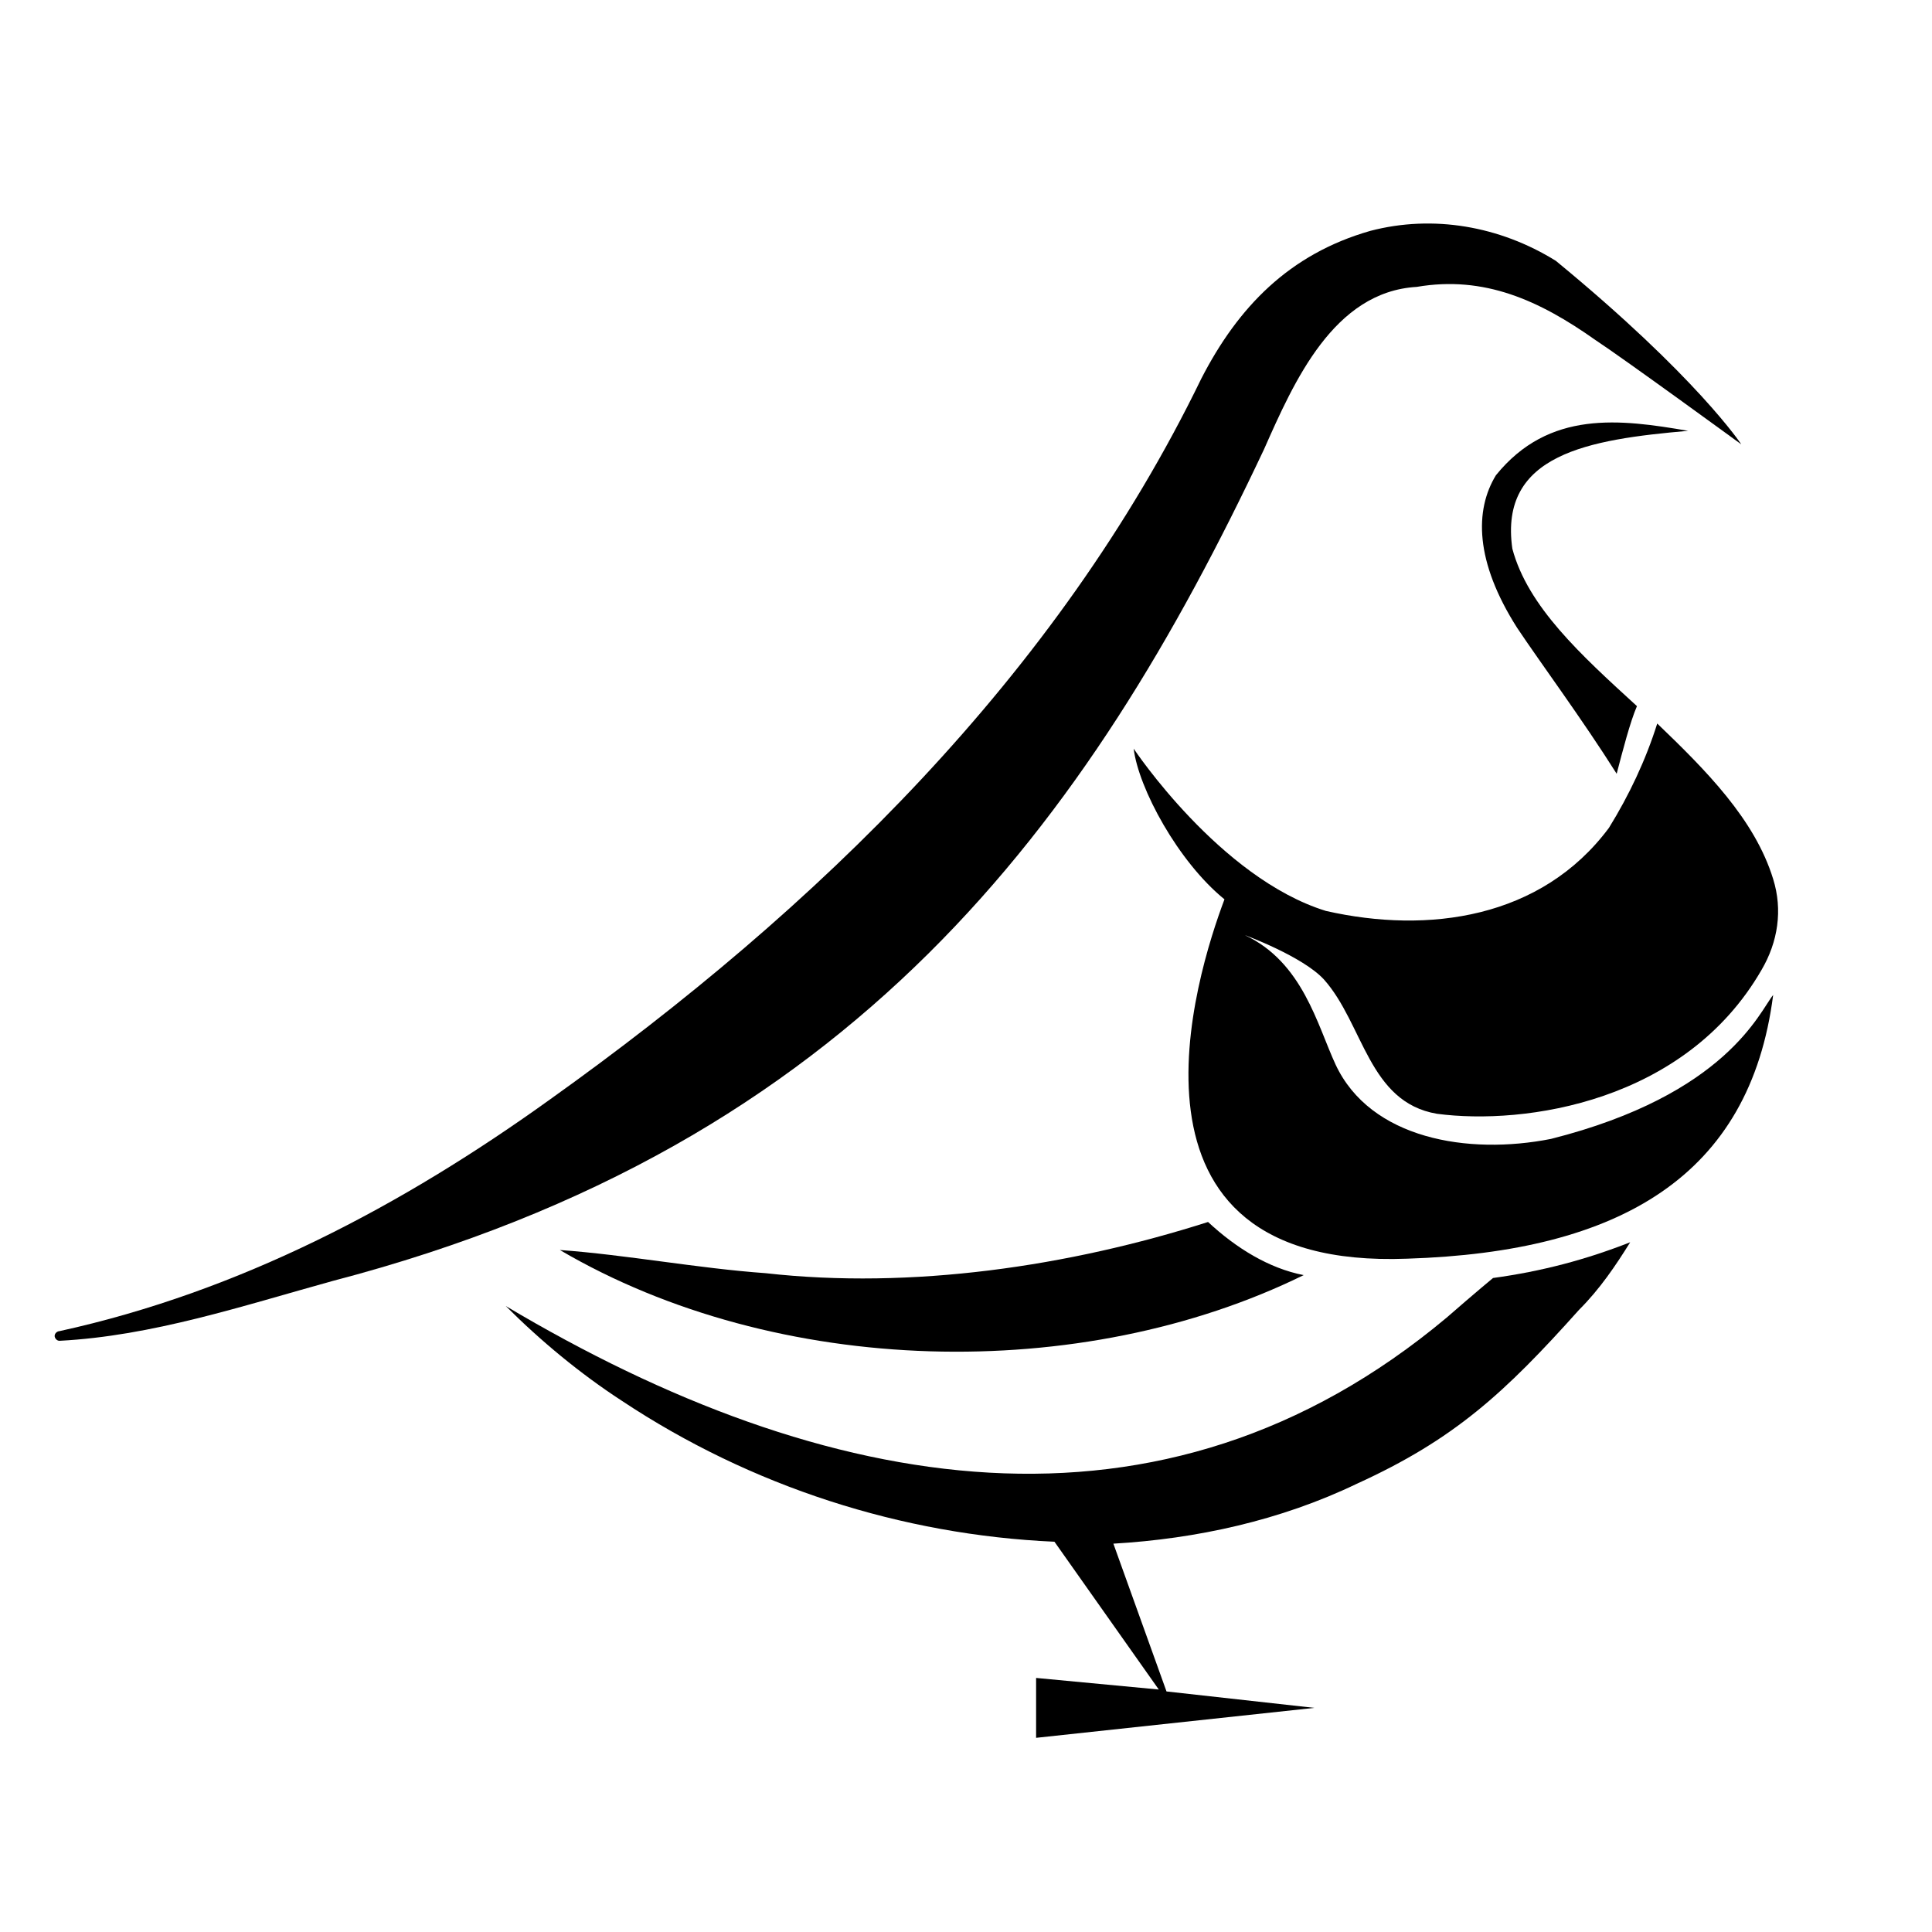
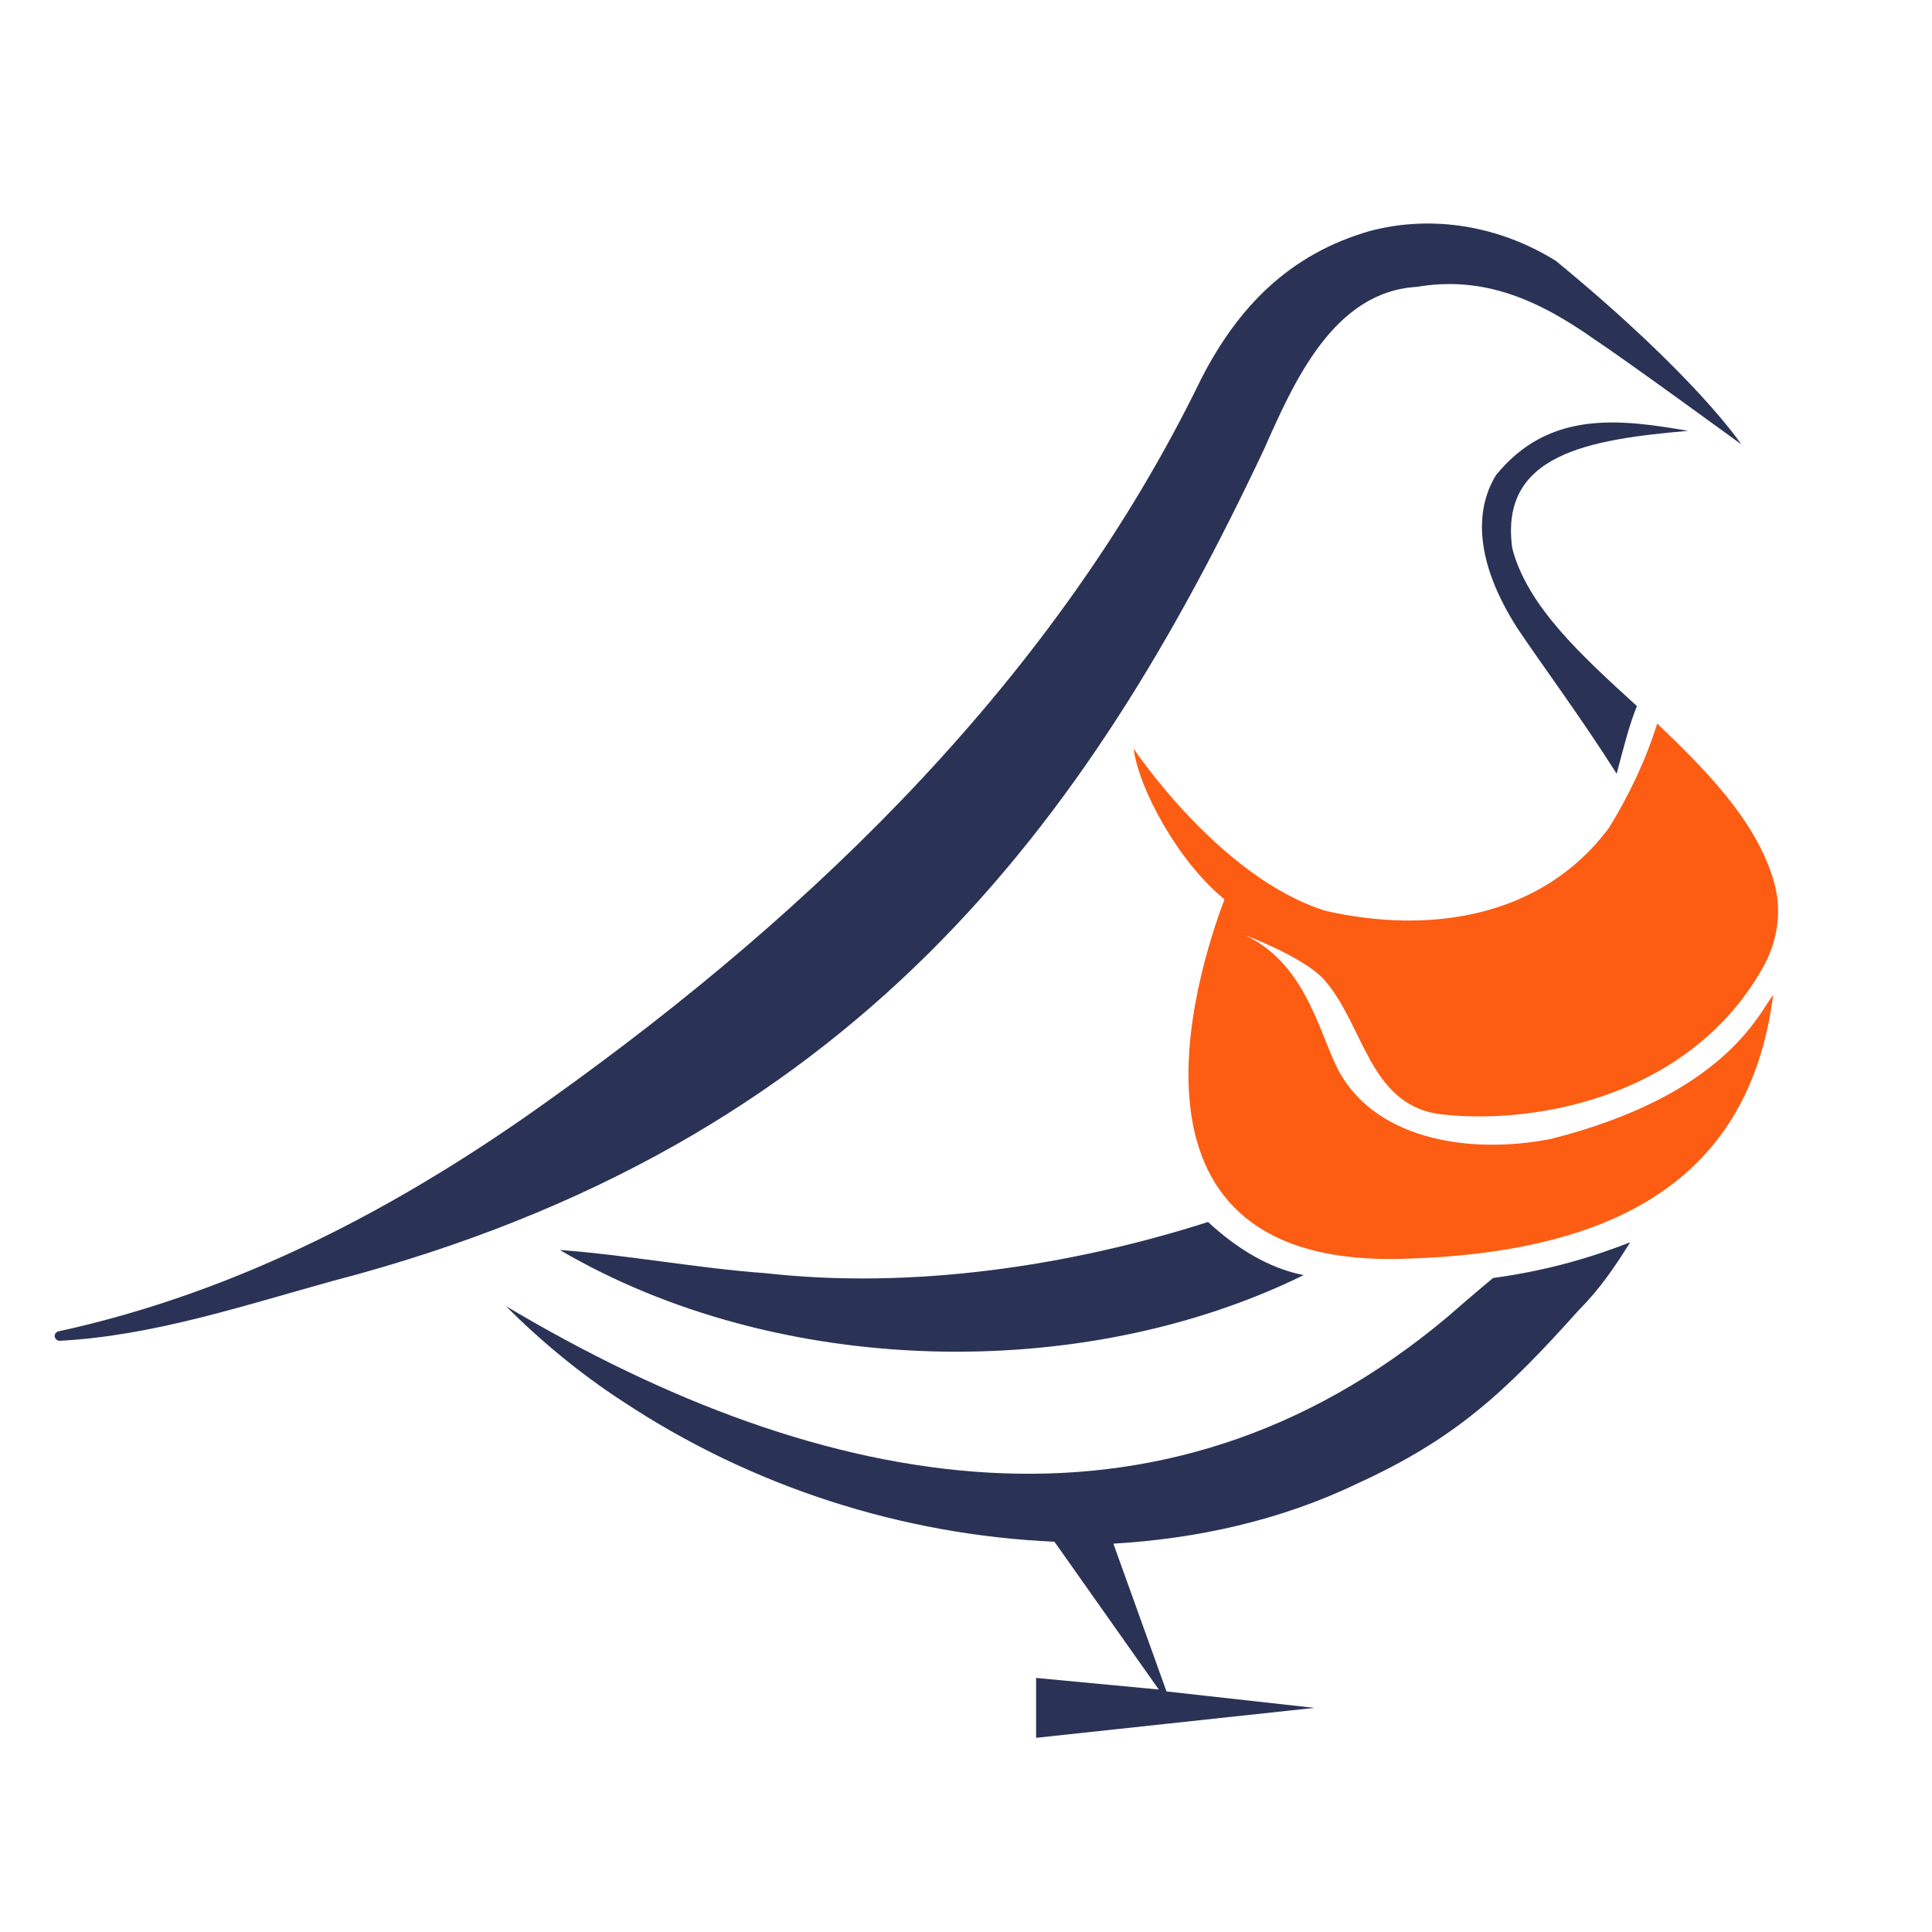
- <svg xmlns="http://www.w3.org/2000/svg" xmlns:xlink="http://www.w3.org/1999/xlink" version="1.1" id="レイヤー_1" x="0px" y="0px" viewBox="0 0 200 200" style="enable-background:new 0 0 200 200;" xml:space="preserve">
-   <g>
-     <defs>
-       <rect id="SVGID_1_" x="-152.4" y="-108.1" width="200" height="200" />
-     </defs>
-     <clipPath id="SVGID_00000044175614801181745870000009083204906781684640_">
-       <use xlink:href="#SVGID_1_" style="overflow:visible;" />
-     </clipPath>
-   </g>
+ <svg xmlns="http://www.w3.org/2000/svg" version="1.1" id="レイヤー_1" x="0px" y="0px" viewBox="0 0 200 200" style="enable-background:new 0 0 200 200;" xml:space="preserve">
+   <style type="text/css">
+ 	.st0{fill:#2A3356;}
+ 	.st1{fill:#FC5D13;}
+ </style>
  <g id="グループ_56385" transform="translate(-205.743 -501.001)">
-     <path id="パス_104894" d="M366.8,528c-5.8-3.6-12.7-4.8-19.2-3.1c-8.4,2.4-13.7,7.9-17.5,15.3c-14.9,30.7-39.8,54.9-67.4,74.6   c-15.3,11-32.1,19.9-50.8,24c-0.2,0-0.5,0.2-0.5,0.5c0,0.2,0.2,0.5,0.5,0.5c9.6-0.5,18.9-3.6,28.3-6.2c54-14.1,78.2-47.5,96.4-86.1   c3.1-7,7.2-16.3,15.8-16.8c7-1.2,12.7,1.4,18.5,5.5c2.9,1.9,15.1,10.8,15.1,10.8S381.4,540,366.8,528" />
-     <path id="パス_104895" d="M375.2,574.1c-5.8-5.3-11.3-10.3-12.9-16.3c-1.4-9.8,7.9-11.3,18.2-12.2c-7-1.2-14.4-2.2-19.9,4.6   c-2.2,3.6-2.2,8.9,2.2,15.8c2.4,3.6,6.7,9.4,10.3,15.1C373.7,578.8,374.5,575.7,375.2,574.1" />
-     <path id="パス_104896" d="M366.3,618.9c-8.6,1.7-18.7,0-22.3-7.7c-1.9-4.1-3.4-10.6-9.4-13.4c0,0,6,2.2,8.2,4.6   c4.1,4.6,4.6,12.7,11.7,13.9c9.1,1.2,25.7-1.2,33.6-14.9c1.7-2.9,2.2-6.2,1.2-9.4l0,0l0,0c-1.9-6.2-7-11.3-12-16.1   c-1.2,3.8-2.9,7.4-5,10.8c-7,9.4-18.7,11-29.3,8.6c-11-3.4-19.9-16.8-19.9-16.8c0.5,4.1,4.6,11.7,9.4,15.6   c-2.9,7.7-12.7,38.4,18.9,37.2c22.1-0.7,35.5-8.6,37.9-27.3C387.9,605.7,384.5,614.3,366.3,618.9" />
-     <path id="パス_104897" d="M330.8,627.5c-14.4,4.6-30.7,7-45.8,5.3c-7-0.5-14.4-1.9-21.3-2.4c22.5,13.2,54,13.9,77,2.6   C337.1,632.3,333.7,630.2,330.8,627.5" />
-     <path id="パス_104898" d="M360.3,633.3c0,0-1.7,1.4-4.8,4.1c-29.5,24.7-64.3,18.5-97.4-1.2c3.6,3.6,7.7,7,12,9.8   c13.4,8.9,29,13.9,44.8,14.6l10.8,15.3l-12.7-1.2v6.2l28.8-3.1l-15.3-1.7l-5.5-15.3c8.6-0.5,17.3-2.4,25.2-6.2   c10.1-4.6,15.3-9.4,23-18c2.2-2.2,3.8-4.6,5.3-7C369.9,631.4,365.4,632.6,360.3,633.3" />
+     <path id="パス_104894" class="st0" d="M366.8,528c-5.8-3.6-12.7-4.8-19.2-3.1c-8.4,2.4-13.7,7.9-17.5,15.3   c-14.9,30.7-39.8,54.9-67.4,74.6c-15.3,11-32.1,19.9-50.8,24c-0.2,0-0.5,0.2-0.5,0.5c0,0.2,0.2,0.5,0.5,0.5   c9.6-0.5,18.9-3.6,28.3-6.2c54-14.1,78.2-47.5,96.4-86.1c3.1-7,7.2-16.3,15.8-16.8c7-1.2,12.7,1.4,18.5,5.5   c2.9,1.9,15.1,10.8,15.1,10.8S381.4,540,366.8,528" />
+     <path id="パス_104895" class="st0" d="M375.2,574.1c-5.8-5.3-11.3-10.3-12.9-16.3c-1.4-9.8,7.9-11.3,18.2-12.2   c-7-1.2-14.4-2.2-19.9,4.6c-2.2,3.6-2.2,8.9,2.2,15.8c2.4,3.6,6.7,9.4,10.3,15.1C373.7,578.8,374.5,575.7,375.2,574.1" />
+     <path id="パス_104896" class="st1" d="M366.3,618.9c-8.6,1.7-18.7,0-22.3-7.7c-1.9-4.1-3.4-10.6-9.4-13.4c0,0,6,2.2,8.2,4.6   c4.1,4.6,4.6,12.7,11.7,13.9c9.1,1.2,25.7-1.2,33.6-14.9c1.7-2.9,2.2-6.2,1.2-9.4l0,0l0,0c-1.9-6.2-7-11.3-12-16.1   c-1.2,3.8-2.9,7.4-5,10.8c-7,9.4-18.7,11-29.3,8.6c-11-3.4-19.9-16.8-19.9-16.8c0.5,4.1,4.6,11.7,9.4,15.6   c-2.9,7.7-12.7,38.4,18.9,37.2c22.1-0.7,35.5-8.6,37.9-27.3C387.9,605.7,384.5,614.3,366.3,618.9" />
+     <path id="パス_104897" class="st0" d="M330.8,627.5c-14.4,4.6-30.7,7-45.8,5.3c-7-0.5-14.4-1.9-21.3-2.4   c22.5,13.2,54,13.9,77,2.6C337.1,632.3,333.7,630.2,330.8,627.5" />
+     <path id="パス_104898" class="st0" d="M360.3,633.3c0,0-1.7,1.4-4.8,4.1c-29.5,24.7-64.3,18.5-97.4-1.2c3.6,3.6,7.7,7,12,9.8   c13.4,8.9,29,13.9,44.8,14.6l10.8,15.3l-12.7-1.2v6.2l28.8-3.1l-15.3-1.7l-5.5-15.3c8.6-0.5,17.3-2.4,25.2-6.2   c10.1-4.6,15.3-9.4,23-18c2.2-2.2,3.8-4.6,5.3-7C369.9,631.4,365.4,632.6,360.3,633.3" />
  </g>
</svg>
